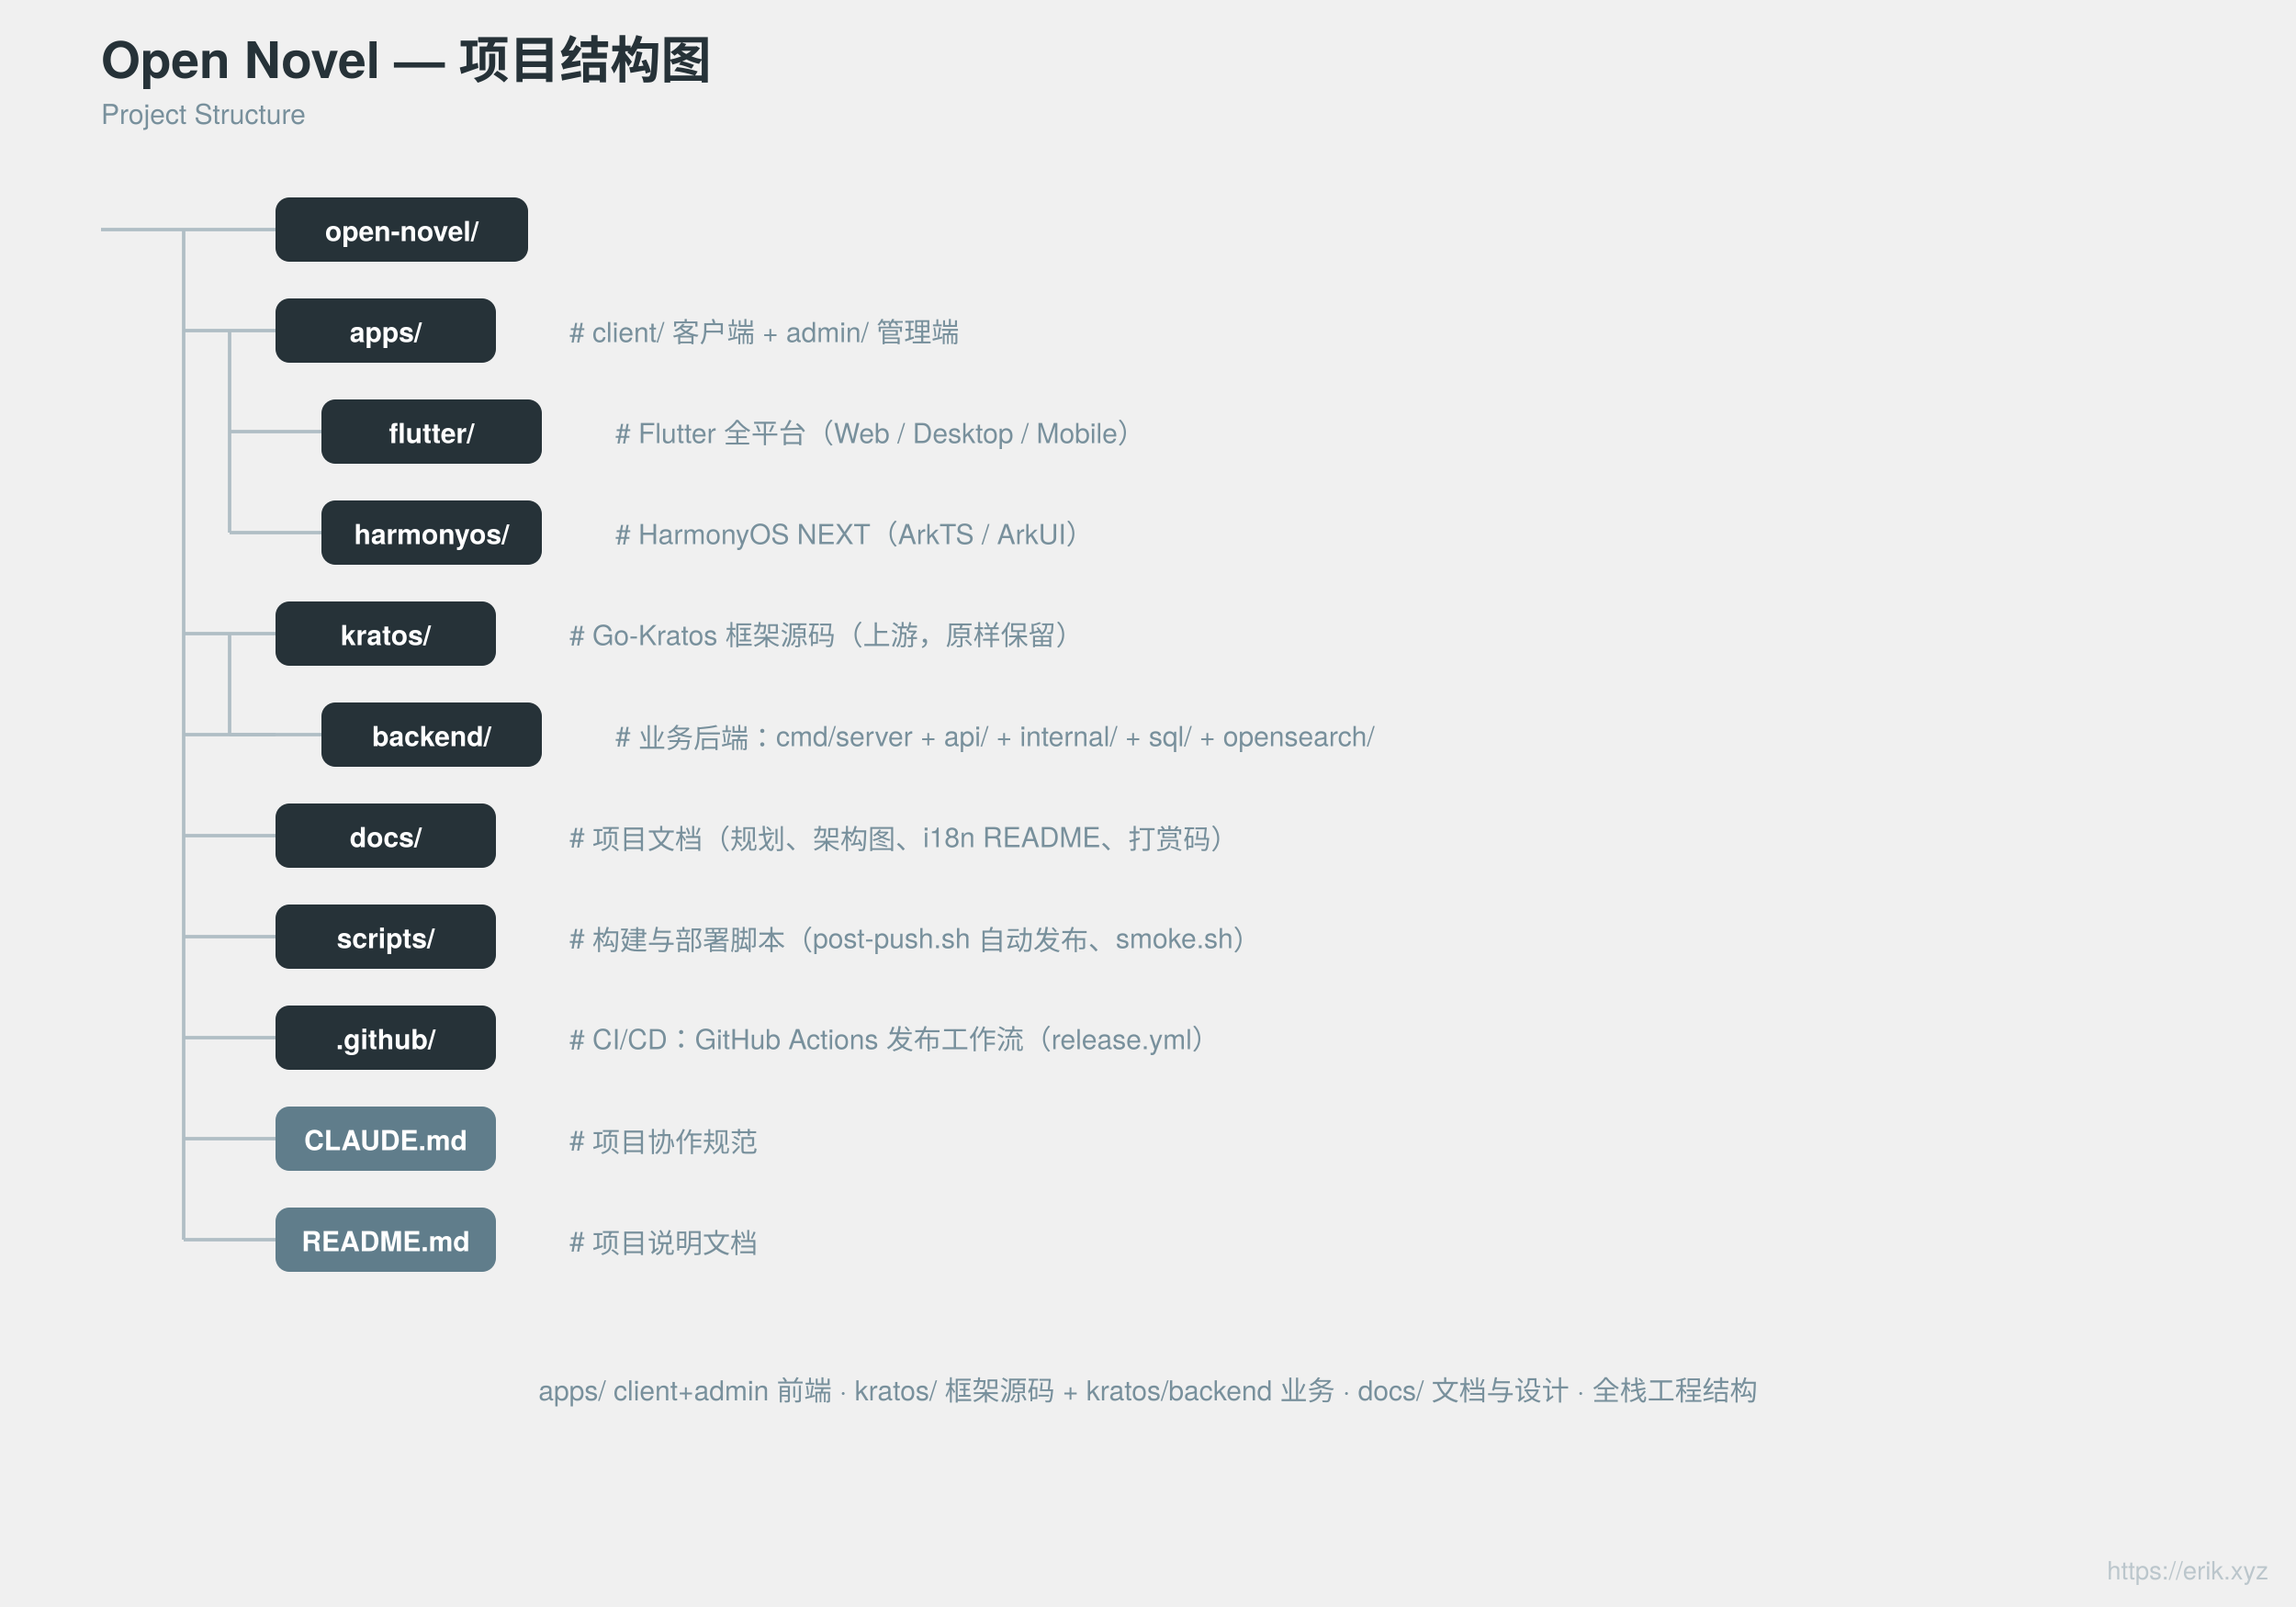
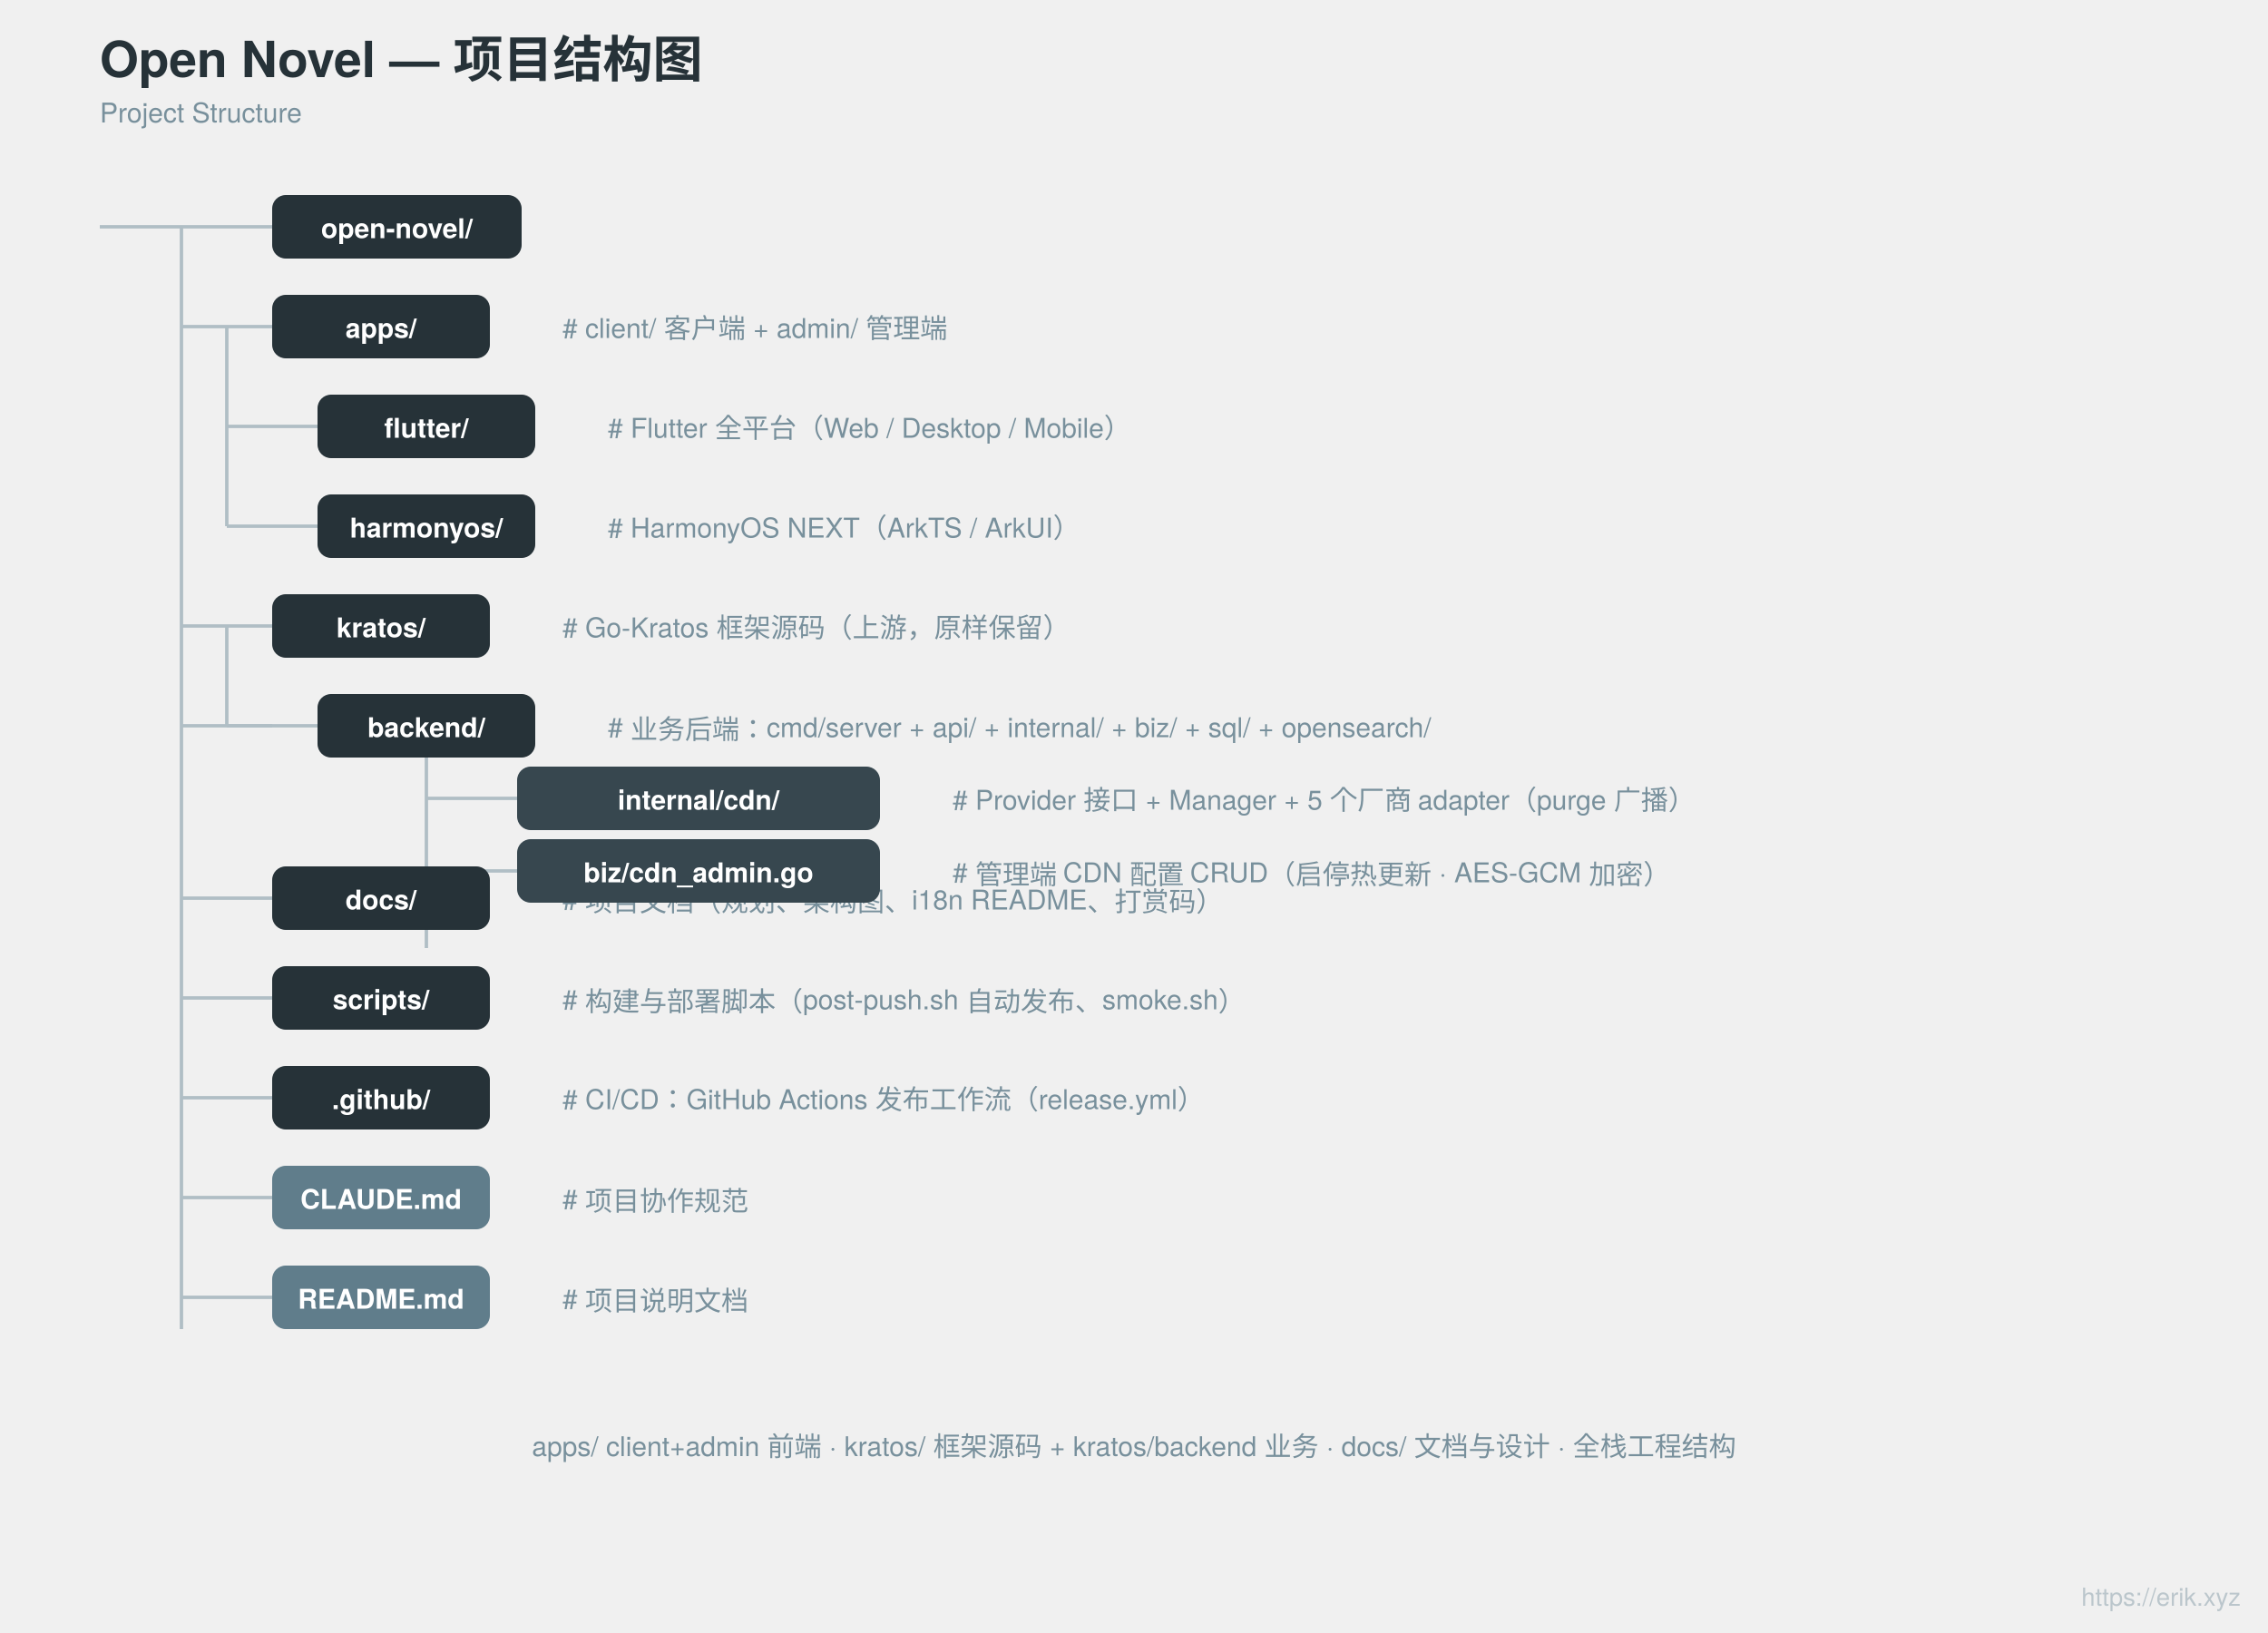
- <svg xmlns="http://www.w3.org/2000/svg" width="1000" height="700" viewBox="0 0 1000 700" font-family="'PingFang SC','Microsoft YaHei','Helvetica Neue',sans-serif">
+ <svg xmlns="http://www.w3.org/2000/svg" width="1000" height="720" viewBox="0 0 1000 720" font-family="'PingFang SC','Microsoft YaHei','Helvetica Neue',sans-serif">
  <text x="44" y="34" font-size="22" font-weight="700" fill="#263238">Open Novel — 项目结构图</text>
  <text x="44" y="54" font-size="12" fill="#78909c">Project Structure</text>
  <g stroke="#b0bec5" stroke-width="1.5">
    <line x1="44" y1="100" x2="120" y2="100" />
-     <line x1="80" y1="100" x2="80" y2="540" />
+     <line x1="80" y1="100" x2="80" y2="586" />
    <line x1="80" y1="144" x2="120" y2="144" />
    <line x1="80" y1="276" x2="120" y2="276" />
    <line x1="80" y1="320" x2="120" y2="320" />
-     <line x1="80" y1="364" x2="120" y2="364" />
-     <line x1="80" y1="408" x2="120" y2="408" />
-     <line x1="80" y1="452" x2="120" y2="452" />
-     <line x1="80" y1="496" x2="120" y2="496" />
-     <line x1="80" y1="540" x2="120" y2="540" />
+     <line x1="80" y1="396" x2="120" y2="396" />
+     <line x1="80" y1="440" x2="120" y2="440" />
+     <line x1="80" y1="484" x2="120" y2="484" />
+     <line x1="80" y1="528" x2="120" y2="528" />
+     <line x1="80" y1="572" x2="120" y2="572" />
    <line x1="100" y1="144" x2="100" y2="232" />
    <line x1="100" y1="188" x2="140" y2="188" />
    <line x1="100" y1="232" x2="140" y2="232" />
    <line x1="100" y1="276" x2="100" y2="320" />
    <line x1="100" y1="320" x2="140" y2="320" />
+     <line x1="188" y1="334" x2="188" y2="418" />
+     <line x1="188" y1="352" x2="228" y2="352" />
+     <line x1="188" y1="384" x2="228" y2="384" />
  </g>
  <rect x="120" y="86" width="110" height="28" rx="6" fill="#263238" />
  <text x="175" y="105" font-size="12" font-weight="700" fill="#ffffff" text-anchor="middle">open-novel/</text>
  <g>
    <rect x="120" y="130" width="96" height="28" rx="6" fill="#263238" />
    <text x="168" y="149" font-size="12" font-weight="700" fill="#ffffff" text-anchor="middle">apps/</text>
    <text x="248" y="149" font-size="12" fill="#78909c"># client/ 客户端 + admin/ 管理端</text>
  </g>
  <g>
    <rect x="120" y="262" width="96" height="28" rx="6" fill="#263238" />
    <text x="168" y="281" font-size="12" font-weight="700" fill="#ffffff" text-anchor="middle">kratos/</text>
    <text x="248" y="281" font-size="12" fill="#78909c"># Go-Kratos 框架源码（上游，原样保留）</text>
  </g>
  <g>
-     <rect x="120" y="350" width="96" height="28" rx="6" fill="#263238" />
-     <text x="168" y="369" font-size="12" font-weight="700" fill="#ffffff" text-anchor="middle">docs/</text>
-     <text x="248" y="369" font-size="12" fill="#78909c"># 项目文档（规划、架构图、i18n README、打赏码）</text>
+     <rect x="120" y="382" width="96" height="28" rx="6" fill="#263238" />
+     <text x="168" y="401" font-size="12" font-weight="700" fill="#ffffff" text-anchor="middle">docs/</text>
+     <text x="248" y="401" font-size="12" fill="#78909c"># 项目文档（规划、架构图、i18n README、打赏码）</text>
  </g>
  <g>
-     <rect x="120" y="394" width="96" height="28" rx="6" fill="#263238" />
-     <text x="168" y="413" font-size="12" font-weight="700" fill="#ffffff" text-anchor="middle">scripts/</text>
-     <text x="248" y="413" font-size="12" fill="#78909c"># 构建与部署脚本（post-push.sh 自动发布、smoke.sh）</text>
+     <rect x="120" y="426" width="96" height="28" rx="6" fill="#263238" />
+     <text x="168" y="445" font-size="12" font-weight="700" fill="#ffffff" text-anchor="middle">scripts/</text>
+     <text x="248" y="445" font-size="12" fill="#78909c"># 构建与部署脚本（post-push.sh 自动发布、smoke.sh）</text>
  </g>
  <g>
-     <rect x="120" y="438" width="96" height="28" rx="6" fill="#263238" />
-     <text x="168" y="457" font-size="12" font-weight="700" fill="#ffffff" text-anchor="middle">.github/</text>
-     <text x="248" y="457" font-size="12" fill="#78909c"># CI/CD：GitHub Actions 发布工作流（release.yml）</text>
+     <rect x="120" y="470" width="96" height="28" rx="6" fill="#263238" />
+     <text x="168" y="489" font-size="12" font-weight="700" fill="#ffffff" text-anchor="middle">.github/</text>
+     <text x="248" y="489" font-size="12" fill="#78909c"># CI/CD：GitHub Actions 发布工作流（release.yml）</text>
  </g>
  <g>
    <rect x="140" y="174" width="96" height="28" rx="6" fill="#263238" />
    <text x="188" y="193" font-size="12" font-weight="700" fill="#ffffff" text-anchor="middle">flutter/</text>
    <text x="268" y="193" font-size="12" fill="#78909c"># Flutter 全平台（Web / Desktop / Mobile）</text>
  </g>
  <g>
    <rect x="140" y="218" width="96" height="28" rx="6" fill="#263238" />
    <text x="188" y="237" font-size="12" font-weight="700" fill="#ffffff" text-anchor="middle">harmonyos/</text>
    <text x="268" y="237" font-size="12" fill="#78909c"># HarmonyOS NEXT（ArkTS / ArkUI）</text>
  </g>
  <g>
    <rect x="140" y="306" width="96" height="28" rx="6" fill="#263238" />
    <text x="188" y="325" font-size="12" font-weight="700" fill="#ffffff" text-anchor="middle">backend/</text>
-     <text x="268" y="325" font-size="12" fill="#78909c"># 业务后端：cmd/server + api/ + internal/ + sql/ + opensearch/</text>
+     <text x="268" y="325" font-size="12" fill="#78909c"># 业务后端：cmd/server + api/ + internal/ + biz/ + sql/ + opensearch/</text>
  </g>
  <g>
-     <rect x="120" y="482" width="96" height="28" rx="6" fill="#607d8b" />
-     <text x="168" y="501" font-size="12" font-weight="700" fill="#ffffff" text-anchor="middle">CLAUDE.md</text>
-     <text x="248" y="501" font-size="12" fill="#78909c"># 项目协作规范</text>
+     <rect x="228" y="338" width="160" height="28" rx="6" fill="#37474f" />
+     <text x="308" y="357" font-size="12" font-weight="700" fill="#ffffff" text-anchor="middle">internal/cdn/</text>
+     <text x="420" y="357" font-size="12" fill="#78909c"># Provider 接口 + Manager + 5 个厂商 adapter（purge 广播）</text>
  </g>
  <g>
-     <rect x="120" y="526" width="96" height="28" rx="6" fill="#607d8b" />
-     <text x="168" y="545" font-size="12" font-weight="700" fill="#ffffff" text-anchor="middle">README.md</text>
-     <text x="248" y="545" font-size="12" fill="#78909c"># 项目说明文档</text>
+     <rect x="228" y="370" width="160" height="28" rx="6" fill="#37474f" />
+     <text x="308" y="389" font-size="12" font-weight="700" fill="#ffffff" text-anchor="middle">biz/cdn_admin.go</text>
+     <text x="420" y="389" font-size="12" fill="#78909c"># 管理端 CDN 配置 CRUD（启停热更新 · AES-GCM 加密）</text>
  </g>
-   <text x="500" y="610" font-size="12" fill="#78909c" text-anchor="middle">apps/ client+admin 前端 · kratos/ 框架源码 + kratos/backend 业务 · docs/ 文档与设计 · 全栈工程结构</text>
-   <text x="988" y="688" font-size="11" fill="#90a4ae" opacity="0.55" text-anchor="end">https://erik.xyz</text>
+   <g>
+     <rect x="120" y="514" width="96" height="28" rx="6" fill="#607d8b" />
+     <text x="168" y="533" font-size="12" font-weight="700" fill="#ffffff" text-anchor="middle">CLAUDE.md</text>
+     <text x="248" y="533" font-size="12" fill="#78909c"># 项目协作规范</text>
+   </g>
+   <g>
+     <rect x="120" y="558" width="96" height="28" rx="6" fill="#607d8b" />
+     <text x="168" y="577" font-size="12" font-weight="700" fill="#ffffff" text-anchor="middle">README.md</text>
+     <text x="248" y="577" font-size="12" fill="#78909c"># 项目说明文档</text>
+   </g>
+   <text x="500" y="642" font-size="12" fill="#78909c" text-anchor="middle">apps/ client+admin 前端 · kratos/ 框架源码 + kratos/backend 业务 · docs/ 文档与设计 · 全栈工程结构</text>
+   <text x="988" y="708" font-size="11" fill="#90a4ae" opacity="0.55" text-anchor="end">https://erik.xyz</text>
</svg>
